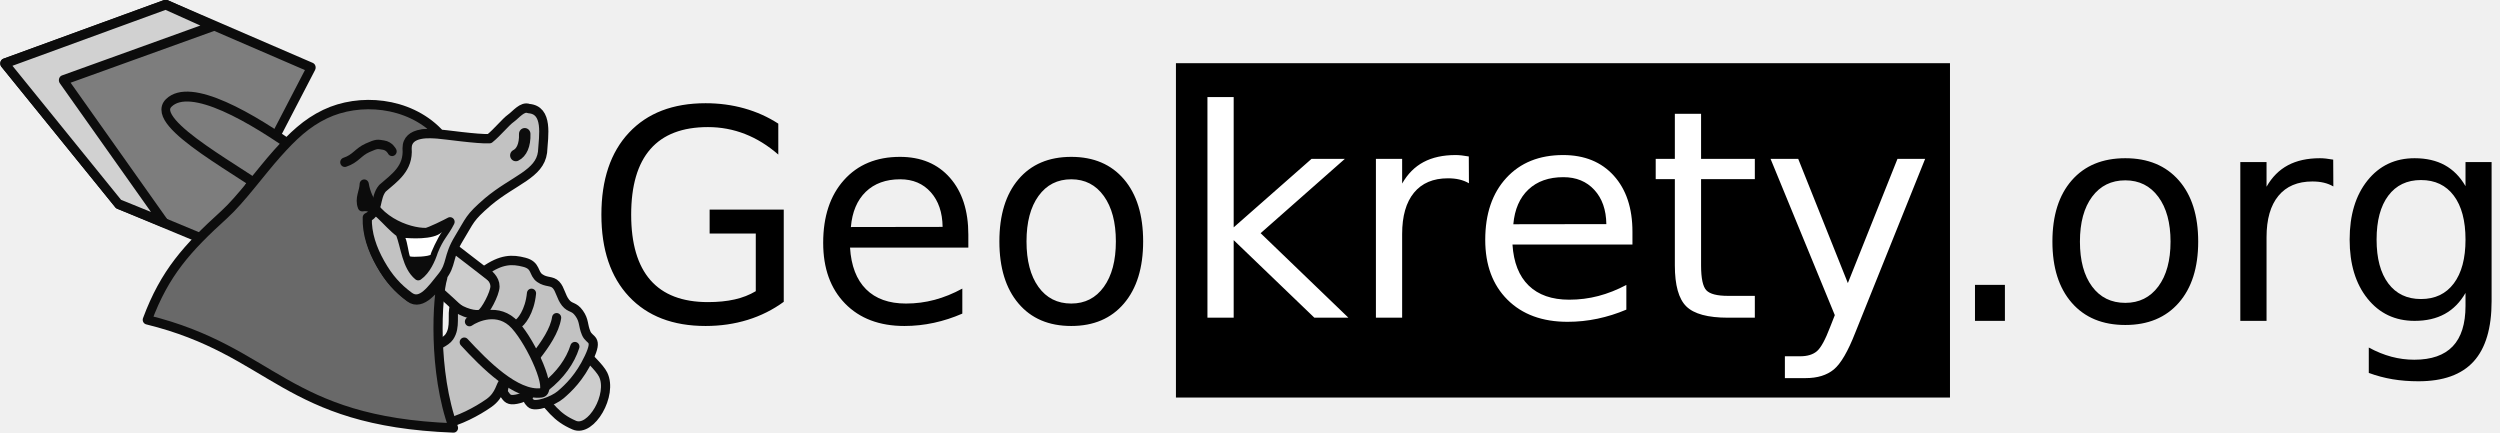
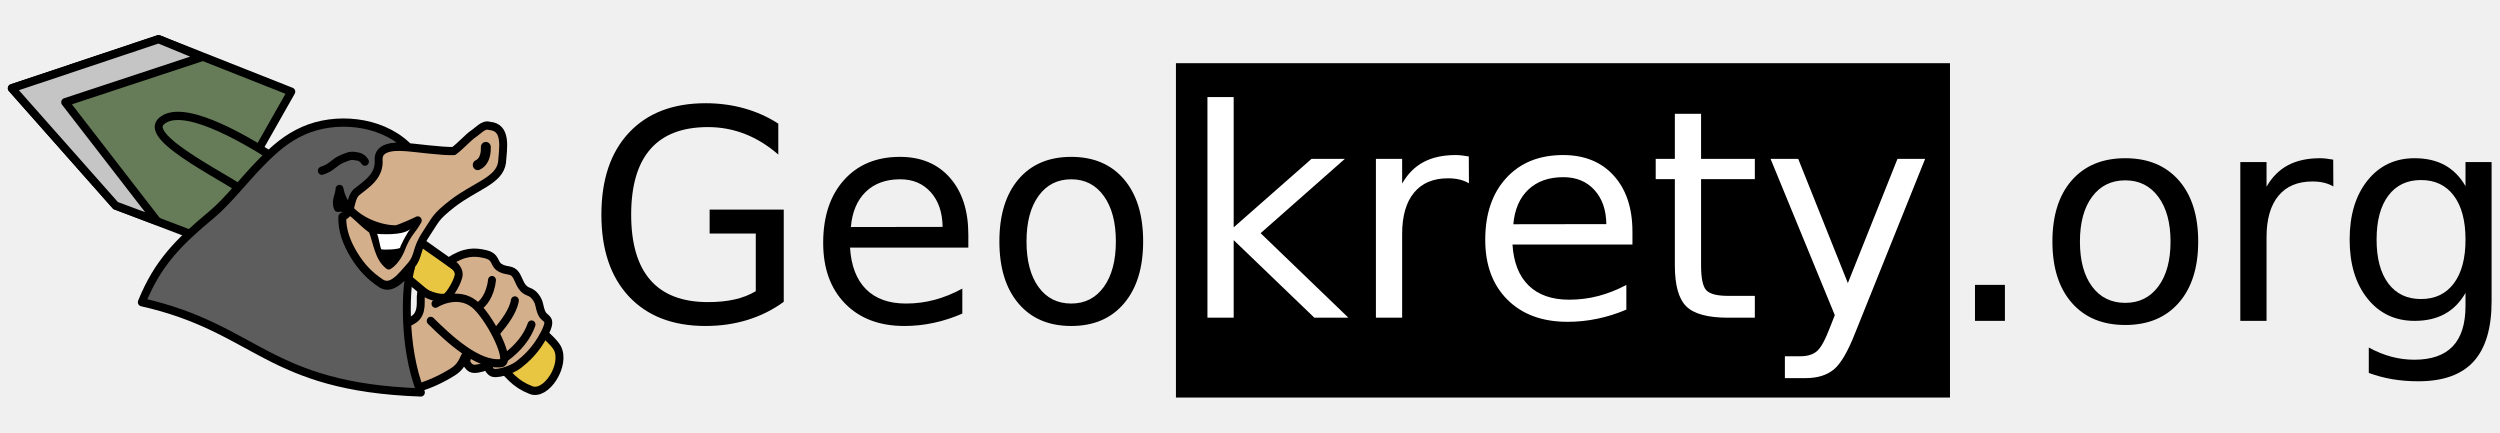
<svg xmlns="http://www.w3.org/2000/svg" version="1.0" width="197.986" height="34.259" id="svg2">
  <defs id="defs4">
    </defs>
-   <g transform="matrix(0.7309384,0,0,0.7477357,-1.639053,-1.729009)" id="g2802">
-     <polygon points="151.143,106.696 151.073,106.766 151.143,106.696 " transform="matrix(0.603395,-6.0847932e-2,5.4738541e-2,0.6707402,-28.20599,-33.16151)" id="polygon3452" style="fill:#ffffff;fill-rule:nonzero;stroke-linecap:round;stroke-linejoin:round" />
-     <polygon points="151.955,106.908 152.06,107.049 151.955,106.908 " transform="matrix(0.603395,-6.0847932e-2,5.4738541e-2,0.6707402,-28.20599,-33.16151)" id="polygon3454" style="fill:#ffffff;fill-rule:nonzero;stroke-linecap:round;stroke-linejoin:round" />
-     <polygon points="147.686,117.844 147.545,117.914 147.686,117.844 " transform="matrix(0.603395,-6.0847932e-2,5.4738541e-2,0.6707402,-28.20599,-33.16151)" id="polygon3482" style="fill:#ffffff;fill-rule:nonzero;stroke-linecap:round;stroke-linejoin:round" />
-     <path d="M 45.247,23.853 C 49.991,27.769 66.154,39.154 67.587,41.984 C 68.662,44.108 66.283,48.117 64.456,47.338 C 60.528,45.663 62.29,43.55 45.752,29.661" id="path4963" style="fill:#cdcdcd;fill-opacity:1;fill-rule:evenodd;stroke:#0c0c0c;stroke-width:0.994;stroke-linecap:round;stroke-linejoin:round;stroke-miterlimit:4;stroke-dasharray:none;stroke-opacity:1" />
-     <path d="M 45.851,40.213 C 46.658,39.756 50.184,39.052 50.925,37.986 C 51.666,36.92 51.151,35.629 51.489,34.732 C 52.355,35.432 53.835,35.816 54.336,35.575 C 54.806,35.35 55.865,33.412 55.873,32.65 C 55.882,31.889 55.167,31.307 54.717,31.025 C 56.565,29.74 57.739,29.755 59.056,30.092 C 60.373,30.428 59.994,31.272 60.728,31.771 C 61.444,32.258 62.019,32.007 62.481,32.48 C 62.944,32.952 63.014,33.752 63.519,34.37 C 64.037,35.003 64.423,34.709 64.993,35.496 C 65.564,36.282 65.379,36.725 65.752,37.598 C 66.125,38.472 67.095,38.057 66.053,40.212 C 65.043,42.302 63.831,43.411 62.997,44.112 C 62.141,44.83 60.178,45.468 59.745,45.029 C 59.227,44.506 59.45,44.549 59.601,44.038 C 59.183,44.227 58.962,44.451 58.167,44.599 C 57.371,44.746 57.194,44.496 56.867,44.033 C 56.54,43.57 57.272,42.505 56.858,42.748 C 56.444,42.99 56.489,44.125 55.21,45.004 C 53.932,45.883 51.934,46.912 50.331,47.208 C 48.728,47.503 47.713,46.336 46.976,46.317" id="path4965" style="fill:#c2c2c2;fill-opacity:1;fill-rule:evenodd;stroke:#0c0c0c;stroke-width:0.994;stroke-linecap:round;stroke-linejoin:round;stroke-miterlimit:4;stroke-dasharray:none;stroke-opacity:1" />
-     <path d="M 52.544,38.555 C 54.721,40.86 58.143,44.256 60.901,43.921 C 62.184,43.766 59.874,38.71 58.052,36.742 C 56.23,34.774 53.778,35.916 53.108,36.376" id="path7908" style="fill:none;fill-opacity:0.75;fill-rule:evenodd;stroke:#0c0c0c;stroke-width:0.994;stroke-linecap:round;stroke-linejoin:round;stroke-miterlimit:4;stroke-dasharray:none;stroke-opacity:1" />
-     <path d="M 58.224,36.685 C 58.7,36.506 59.64,35.299 59.828,33.38" id="path7910" style="fill:none;fill-opacity:0.75;fill-rule:evenodd;stroke:#0c0c0c;stroke-width:0.994;stroke-linecap:round;stroke-linejoin:round;stroke-miterlimit:4;stroke-dasharray:none;stroke-opacity:1" />
-     <path d="M 60.35,39.988 C 61.288,38.814 62.352,37.306 62.549,35.963" id="path7912" style="fill:none;fill-opacity:0.75;fill-rule:evenodd;stroke:#0c0c0c;stroke-width:0.994;stroke-linecap:round;stroke-linejoin:round;stroke-miterlimit:4;stroke-dasharray:none;stroke-opacity:1" />
-     <path d="M 61.376,43.245 C 62.946,42.026 64.028,40.568 64.528,39.022" id="path7914" style="fill:none;fill-opacity:0.75;fill-rule:evenodd;stroke:#0c0c0c;stroke-width:0.994;stroke-linecap:round;stroke-linejoin:round;stroke-miterlimit:4;stroke-dasharray:none;stroke-opacity:1" />
-     <g transform="matrix(0.2353295,1.3832325e-2,-1.2443501e-2,0.2615947,-20.55865,-247.2654)" id="g23226">
-       <path d="M 291.293,966.005 L 252.616,1040.183 L 205.718,1025.796 L 150.411,971.798 L 223.094,944.144 L 291.293,966.005 z" id="path17385" style="opacity:1;fill:#7d7d7d;fill-opacity:1;fill-rule:evenodd;stroke:#0c0c0c;stroke-width:4;stroke-linecap:butt;stroke-linejoin:round;stroke-miterlimit:4;stroke-dasharray:none;stroke-opacity:1" />
-       <path d="M 205.718,1025.796 L 150.411,971.797 L 223.094,944.144 L 245.422,951.634 L 177.669,977.13 L 226.977,1032.148 L 205.718,1025.796 z" id="path19326" style="opacity:1;fill:#d1d1d1;fill-opacity:1;fill-rule:evenodd;stroke:#0c0c0c;stroke-width:4;stroke-linecap:butt;stroke-linejoin:round;stroke-miterlimit:4;stroke-dasharray:none;stroke-opacity:1" />
-       <path d="M 288.18,1000.584 L 278.982,1020.232 C 263.78,1010.425 217.319,992.737 226.587,983.768 C 235.999,974.658 265.003,987.542 288.18,1000.584 z" id="path20297" style="fill:#7d7d7d;fill-opacity:1;fill-rule:evenodd;stroke:#0c0c0c;stroke-width:4;stroke-linecap:butt;stroke-linejoin:round;stroke-miterlimit:4;stroke-dasharray:none;stroke-opacity:1" />
-     </g>
-     <path d="M 50.208,31.742 C 49.594,33.696 49.131,41.67 51.375,47.637 C 33.014,46.958 31.945,39.485 18.202,36.185 C 20.096,31.204 22.539,28.582 26.537,25.037 C 28.323,23.453 30.509,20.501 32.248,18.598 C 33.987,16.696 35.44,15.349 37.461,14.401 C 41.185,12.655 46.464,13.092 49.687,16.302 C 48.731,16.555 46.416,16.262 46.434,18.144 C 46.603,20.268 45.093,21.237 43.767,22.366 C 42.903,23.36 43.398,24.89 42.12,25.463 C 42.06,27.165 42.654,28.808 43.524,30.317 C 44.431,31.893 45.375,32.908 46.664,33.838 C 47.953,34.768 49.388,32.812 50.208,31.742 z" id="path13486" style="fill:#696969;fill-opacity:1;fill-rule:evenodd;stroke:#0c0c0c;stroke-width:0.994;stroke-linecap:butt;stroke-linejoin:round;stroke-miterlimit:4;stroke-dasharray:none;stroke-opacity:1" />
-     <path d="M 50.124,31.629 C 49.041,32.934 47.869,34.656 46.58,33.725 C 45.291,32.795 44.348,31.78 43.44,30.204 C 42.571,28.695 41.976,27.052 42.036,25.35 C 43.315,24.778 42.82,23.247 43.683,22.253 C 45.009,21.124 46.519,20.155 46.35,18.031 C 46.332,16.149 49.021,16.464 49.666,16.5 C 50.341,16.539 54.063,17.075 55.283,16.997 C 56.128,16.332 57.036,15.223 57.59,14.841 C 58.129,14.468 58.845,13.535 59.526,13.81 C 61.653,13.965 61.138,16.665 61.023,18.44 C 60.716,20.762 57.901,21.391 55.104,23.685 C 53.031,25.436 53.212,25.58 51.967,27.566 C 50.722,29.552 51.207,30.324 50.124,31.629 z" id="path16414" style="fill:#c2c2c2;fill-opacity:1;fill-rule:evenodd;stroke:#0c0c0c;stroke-width:0.994;stroke-linecap:butt;stroke-linejoin:round;stroke-miterlimit:4;stroke-dasharray:none;stroke-opacity:1" />
-     <path d="M 59.094,16.494 C 59.138,17.682 58.75,18.474 58.131,18.769" id="path26307" style="fill:none;fill-opacity:0.75;fill-rule:evenodd;stroke:#0c0c0c;stroke-width:1.242;stroke-linecap:round;stroke-linejoin:miter;stroke-miterlimit:4;stroke-dasharray:none;stroke-opacity:1" />
-     <path d="M 48.396,26.943 C 48.765,26.929 50.738,25.959 51.004,25.81 C 50.366,27.042 49.873,27.302 49.216,28.892 C 48.926,29.77 48.407,30.926 47.556,31.51 C 46.296,30.487 46.186,28.49 45.604,26.983 C 44.017,25.851 42.947,23.913 41.501,24.206 C 41.157,23.323 41.687,22.626 41.703,21.813 C 42.366,25.63 46.532,26.988 48.396,26.943 z" id="path27278" style="fill:#0c0c0c;fill-rule:nonzero;stroke:#0c0c0c;stroke-width:0.994;stroke-linecap:round;stroke-linejoin:round;stroke-miterlimit:4;stroke-dasharray:none;stroke-opacity:1" />
-     <path d="M 48.92,29.276 C 48.698,29.485 47.045,29.569 46.655,29.468 C 46.503,29.092 46.377,27.964 46.165,27.515 C 46.461,27.524 49.209,27.787 50.131,26.883 C 49.734,27.328 48.792,29.326 48.92,29.276 L 48.92,29.276 z" id="path28251" style="fill:#ffffff;fill-rule:nonzero" />
-     <path d="M 39.601,19.498 C 40.791,19.115 41.022,18.422 42.067,17.967 C 43.111,17.512 43.116,17.583 43.78,17.677 C 44.444,17.772 44.723,18.346 44.723,18.346" id="path30216" style="fill:none;fill-opacity:0.75;fill-rule:evenodd;stroke:#0c0c0c;stroke-width:0.994;stroke-linecap:round;stroke-linejoin:round;stroke-miterlimit:4;stroke-dasharray:none;stroke-opacity:1" />
-   </g>
  <g id="g2490" transform="translate(28.75163,73.51681)">
    <rect width="61.3" height="26.478" x="64.376" y="-68.512" id="rect3251" style="fill:#000000;fill-opacity:1;fill-rule:nonzero;stroke:none;stroke-width:2;stroke-linejoin:round;stroke-miterlimit:4;stroke-dasharray:none;stroke-opacity:1" />
    <path id="text2383" d="M 31.102,-50.457 L 31.102,-55.024 L 27.447,-55.024 L 27.447,-56.915 L 33.317,-56.915 L 33.317,-49.615 C 32.453,-48.984 31.501,-48.508 30.46,-48.185 C 29.419,-47.863 28.307,-47.701 27.126,-47.701 C 24.542,-47.701 22.521,-48.478 21.063,-50.03 C 19.605,-51.583 18.875,-53.745 18.875,-56.516 C 18.875,-59.295 19.605,-61.461 21.063,-63.013 C 22.521,-64.566 24.542,-65.342 27.126,-65.342 C 28.204,-65.342 29.228,-65.205 30.199,-64.932 C 31.17,-64.659 32.065,-64.256 32.885,-63.725 L 32.885,-61.276 C 32.058,-61.998 31.179,-62.541 30.249,-62.905 C 29.319,-63.269 28.341,-63.452 27.314,-63.452 C 25.291,-63.452 23.772,-62.871 22.757,-61.709 C 21.742,-60.548 21.234,-58.817 21.234,-56.516 C 21.234,-54.223 21.742,-52.496 22.757,-51.334 C 23.772,-50.173 25.291,-49.592 27.314,-49.592 C 28.104,-49.592 28.809,-49.662 29.43,-49.803 C 30.05,-49.943 30.607,-50.161 31.102,-50.457 L 31.102,-50.457 z M 47.935,-54.933 L 47.935,-53.908 L 38.566,-53.908 C 38.655,-52.466 39.077,-51.367 39.834,-50.611 C 40.591,-49.856 41.645,-49.478 42.996,-49.478 C 43.779,-49.478 44.537,-49.577 45.272,-49.774 C 46.007,-49.971 46.736,-50.268 47.459,-50.662 L 47.459,-48.681 C 46.728,-48.362 45.979,-48.119 45.211,-47.952 C 44.443,-47.785 43.664,-47.701 42.874,-47.701 C 40.896,-47.701 39.328,-48.294 38.173,-49.478 C 37.018,-50.662 36.44,-52.264 36.44,-54.284 C 36.44,-56.372 36.988,-58.029 38.084,-59.255 C 39.181,-60.481 40.659,-61.094 42.52,-61.094 C 44.188,-61.094 45.508,-60.542 46.479,-59.437 C 47.45,-58.333 47.935,-56.831 47.935,-54.933 L 47.935,-54.933 z M 45.898,-55.548 C 45.883,-56.694 45.571,-57.609 44.962,-58.293 C 44.353,-58.976 43.546,-59.318 42.542,-59.318 C 41.405,-59.318 40.495,-58.987 39.812,-58.327 C 39.129,-57.666 38.736,-56.736 38.633,-55.537 L 45.898,-55.548 z M 56.086,-59.318 C 54.994,-59.318 54.13,-58.879 53.495,-58.002 C 52.86,-57.125 52.542,-55.924 52.542,-54.398 C 52.542,-52.872 52.858,-51.67 53.489,-50.793 C 54.121,-49.916 54.986,-49.478 56.086,-49.478 C 57.172,-49.478 58.032,-49.918 58.667,-50.799 C 59.302,-51.68 59.619,-52.879 59.619,-54.398 C 59.619,-55.909 59.302,-57.106 58.667,-57.991 C 58.032,-58.875 57.172,-59.318 56.086,-59.318 L 56.086,-59.318 z M 56.086,-61.094 C 57.858,-61.094 59.25,-60.502 60.261,-59.318 C 61.273,-58.133 61.779,-56.493 61.779,-54.398 C 61.779,-52.31 61.273,-50.672 60.261,-49.484 C 59.25,-48.295 57.858,-47.701 56.086,-47.701 C 54.307,-47.701 52.913,-48.295 51.906,-49.484 C 50.898,-50.672 50.394,-52.31 50.394,-54.398 C 50.394,-56.493 50.898,-58.133 51.906,-59.318 C 52.913,-60.502 54.307,-61.094 56.086,-61.094 L 56.086,-61.094 z" style="font-size:22.949px;font-style:normal;font-weight:normal;fill:#000000;fill-opacity:1;stroke:none;stroke-width:1px;stroke-linecap:butt;stroke-linejoin:miter;stroke-opacity:1;font-family:Bitstream Vera Sans" />
    <path id="text2479" d="M 66.871,-65.831 L 68.949,-65.831 L 68.949,-55.511 L 75.114,-60.935 L 77.753,-60.935 L 71.082,-55.05 L 78.034,-48.357 L 75.339,-48.357 L 68.949,-54.5 L 68.949,-48.357 L 66.871,-48.357 L 66.871,-65.831 z M 87.58,-59.003 C 87.348,-59.138 87.095,-59.237 86.822,-59.301 C 86.549,-59.365 86.247,-59.396 85.918,-59.396 C 84.75,-59.396 83.853,-59.016 83.228,-58.256 C 82.603,-57.497 82.29,-56.405 82.29,-54.983 L 82.29,-48.357 L 80.213,-48.357 L 80.213,-60.935 L 82.29,-60.935 L 82.29,-58.981 C 82.725,-59.744 83.29,-60.312 83.986,-60.682 C 84.683,-61.053 85.529,-61.238 86.524,-61.238 C 86.667,-61.238 86.824,-61.229 86.996,-61.21 C 87.168,-61.191 87.359,-61.163 87.569,-61.126 L 87.58,-59.003 z M 100.529,-55.162 L 100.529,-54.152 L 91.028,-54.152 C 91.118,-52.729 91.546,-51.645 92.314,-50.901 C 93.081,-50.156 94.15,-49.783 95.52,-49.783 C 96.314,-49.783 97.083,-49.88 97.828,-50.075 C 98.573,-50.27 99.312,-50.562 100.046,-50.951 L 100.046,-48.997 C 99.305,-48.682 98.545,-48.443 97.766,-48.278 C 96.987,-48.113 96.198,-48.031 95.396,-48.031 C 93.39,-48.031 91.801,-48.615 90.629,-49.783 C 89.457,-50.951 88.871,-52.531 88.871,-54.522 C 88.871,-56.581 89.427,-58.215 90.539,-59.424 C 91.651,-60.634 93.15,-61.238 95.037,-61.238 C 96.729,-61.238 98.067,-60.693 99.052,-59.604 C 100.036,-58.515 100.529,-57.034 100.529,-55.162 L 100.529,-55.162 z M 98.462,-55.769 C 98.447,-56.899 98.131,-57.802 97.513,-58.475 C 96.896,-59.149 96.078,-59.486 95.059,-59.486 C 93.906,-59.486 92.984,-59.161 92.291,-58.509 C 91.599,-57.858 91.2,-56.941 91.095,-55.758 L 98.462,-55.769 z M 105.964,-64.506 L 105.964,-60.935 L 110.221,-60.935 L 110.221,-59.329 L 105.964,-59.329 L 105.964,-52.501 C 105.964,-51.475 106.105,-50.816 106.385,-50.524 C 106.666,-50.232 107.237,-50.086 108.098,-50.086 L 110.221,-50.086 L 110.221,-48.357 L 108.098,-48.357 C 106.503,-48.357 105.403,-48.654 104.796,-49.25 C 104.19,-49.845 103.887,-50.929 103.887,-52.501 L 103.887,-59.329 L 102.371,-59.329 L 102.371,-60.935 L 103.887,-60.935 L 103.887,-64.506 L 105.964,-64.506 z M 118.183,-47.189 C 117.599,-45.691 117.03,-44.714 116.476,-44.258 C 115.922,-43.801 115.181,-43.573 114.252,-43.573 L 112.601,-43.573 L 112.601,-45.302 L 113.814,-45.302 C 114.383,-45.302 114.825,-45.437 115.14,-45.706 C 115.454,-45.976 115.802,-46.612 116.184,-47.616 L 116.555,-48.559 L 111.467,-60.935 L 113.657,-60.935 L 117.588,-51.097 L 121.518,-60.935 L 123.708,-60.935 L 118.183,-47.189 z" style="font-size:40px;font-style:normal;font-weight:normal;fill:#ffffff;fill-opacity:1;stroke:none;stroke-width:1px;stroke-linecap:butt;stroke-linejoin:miter;stroke-opacity:1;font-family:Bitstream Vera Sans" />
    <path id="text2483" d="M 127.656,-50.958 L 130.026,-50.958 L 130.026,-48.106 L 127.656,-48.106 L 127.656,-50.958 z M 139.561,-59.235 C 138.453,-59.235 137.577,-58.803 136.933,-57.938 C 136.289,-57.073 135.967,-55.889 135.967,-54.384 C 135.967,-52.879 136.287,-51.694 136.927,-50.829 C 137.567,-49.964 138.445,-49.532 139.561,-49.532 C 140.661,-49.532 141.534,-49.966 142.177,-50.835 C 142.821,-51.703 143.143,-52.886 143.143,-54.384 C 143.143,-55.874 142.821,-57.055 142.177,-57.927 C 141.534,-58.799 140.661,-59.235 139.561,-59.235 L 139.561,-59.235 z M 139.561,-60.987 C 141.358,-60.987 142.769,-60.403 143.795,-59.235 C 144.82,-58.067 145.333,-56.45 145.333,-54.384 C 145.333,-52.325 144.82,-50.709 143.795,-49.538 C 142.769,-48.366 141.358,-47.78 139.561,-47.78 C 137.756,-47.78 136.343,-48.366 135.321,-49.538 C 134.299,-50.709 133.788,-52.325 133.788,-54.384 C 133.788,-56.45 134.299,-58.067 135.321,-59.235 C 136.343,-60.403 137.756,-60.987 139.561,-60.987 L 139.561,-60.987 z M 156.036,-58.752 C 155.804,-58.887 155.551,-58.986 155.278,-59.05 C 155.004,-59.114 154.703,-59.145 154.374,-59.145 C 153.206,-59.145 152.309,-58.765 151.684,-58.005 C 151.059,-57.246 150.746,-56.154 150.746,-54.732 L 150.746,-48.106 L 148.669,-48.106 L 148.669,-60.684 L 150.746,-60.684 L 150.746,-58.73 C 151.181,-59.494 151.746,-60.061 152.442,-60.431 C 153.138,-60.802 153.984,-60.987 154.98,-60.987 C 155.122,-60.987 155.28,-60.978 155.452,-60.959 C 155.624,-60.94 155.815,-60.912 156.025,-60.875 L 156.036,-58.752 z M 166.503,-54.541 C 166.503,-56.038 166.194,-57.199 165.576,-58.022 C 164.958,-58.846 164.092,-59.258 162.976,-59.258 C 161.868,-59.258 161.005,-58.846 160.388,-58.022 C 159.77,-57.199 159.461,-56.038 159.461,-54.541 C 159.461,-53.051 159.77,-51.894 160.388,-51.071 C 161.005,-50.247 161.868,-49.835 162.976,-49.835 C 164.092,-49.835 164.958,-50.247 165.576,-51.071 C 166.194,-51.894 166.503,-53.051 166.503,-54.541 L 166.503,-54.541 z M 168.569,-49.667 C 168.569,-47.526 168.094,-45.933 167.143,-44.888 C 166.192,-43.844 164.736,-43.322 162.774,-43.322 C 162.048,-43.322 161.363,-43.376 160.719,-43.484 C 160.075,-43.593 159.45,-43.76 158.843,-43.984 L 158.843,-45.994 C 159.45,-45.665 160.049,-45.422 160.64,-45.265 C 161.232,-45.107 161.834,-45.029 162.448,-45.029 C 163.804,-45.029 164.818,-45.382 165.492,-46.09 C 166.166,-46.797 166.503,-47.866 166.503,-49.296 L 166.503,-50.318 C 166.076,-49.577 165.529,-49.023 164.863,-48.656 C 164.197,-48.289 163.399,-48.106 162.471,-48.106 C 160.929,-48.106 159.686,-48.694 158.742,-49.869 C 157.799,-51.044 157.327,-52.602 157.327,-54.541 C 157.327,-56.487 157.799,-58.049 158.742,-59.224 C 159.686,-60.399 160.929,-60.987 162.471,-60.987 C 163.399,-60.987 164.197,-60.804 164.863,-60.437 C 165.529,-60.07 166.076,-59.516 166.503,-58.775 L 166.503,-60.684 L 168.569,-60.684 L 168.569,-49.667 z" style="font-size:23px;font-style:normal;font-weight:normal;fill:#000000;fill-opacity:1;stroke:none;stroke-width:1px;stroke-linecap:butt;stroke-linejoin:miter;stroke-opacity:1;font-family:Bitstream Vera Sans" />
  </g>
+   <polygon id="polygon3440" points="99.955,101.792 100.167,101.792 99.955,101.792 " class="fil59" style="fill:#ffffff;fill-rule:nonzero" transform="matrix(1.809489,0,0,1.809489,-1018.785,-73.3414)" />
+   <polygon id="polygon3450" points="149.309,106.555 149.485,106.555 149.309,106.555 " class="fil59" style="fill:#ffffff;fill-rule:nonzero" transform="matrix(1.809489,0,0,1.809489,-1018.785,-73.3414)" />
+   <polygon id="polygon3456" points="116.395,107.26 116.606,107.26 116.395,107.26 " class="fil58" style="fill:#000000;fill-rule:nonzero" transform="matrix(1.809489,0,0,1.809489,-1018.785,-73.3414)" />
+   <polygon id="polygon3466" points="143.276,110.647 143.382,110.647 143.276,110.647 " class="fil59" style="fill:#ffffff;fill-rule:nonzero" transform="matrix(1.809489,0,0,1.809489,-1018.785,-73.3414)" />
+   <polygon id="polygon3472" points="142.077,111.317 142.289,111.317 142.077,111.317 " class="fil59" style="fill:#ffffff;fill-rule:nonzero" transform="matrix(1.809489,0,0,1.809489,-1018.785,-73.3414)" />
+   <polygon id="polygon3504" points="85.245,126.981 85.35,126.981 85.245,126.981 " class="fil59" style="fill:#ffffff;fill-rule:nonzero" transform="matrix(1.809489,0,0,1.809489,-1018.785,-73.3414)" />
+   <polygon id="polygon3520" points="149.944,135.871 150.12,135.871 149.944,135.871 " class="fil59" style="fill:#ffffff;fill-rule:nonzero" transform="matrix(1.809489,0,0,1.809489,-1018.785,-73.3414)" />
+   <polygon id="polygon3532" points="82.246,140.951 82.457,140.951 82.246,140.951 " class="fil59" style="fill:#ffffff;fill-rule:nonzero" transform="matrix(1.809489,0,0,1.809489,-1018.785,-73.3414)" />
+   <polygon id="polygon3536" points="109.339,141.797 109.586,141.797 109.339,141.797 " class="fil59" style="fill:#ffffff;fill-rule:nonzero" transform="matrix(1.809489,0,0,1.809489,-1018.785,-73.3414)" />
+   <polygon id="polygon3560" points="131.07,148.218 131.247,148.218 131.07,148.218 " class="fil59" style="fill:#ffffff;fill-rule:nonzero" transform="matrix(1.809489,0,0,1.809489,-1018.785,-73.3414)" />
+   <polygon id="polygon3572" points="113.079,153.298 113.255,153.298 113.079,153.298 " class="fil59" style="fill:#ffffff;fill-rule:nonzero" transform="matrix(1.809489,0,0,1.809489,-1018.785,-73.3414)" />
+   <polygon id="polygon3576" points="145.605,153.721 145.781,153.721 145.605,153.721 " class="fil59" style="fill:#ffffff;fill-rule:nonzero" transform="matrix(1.809489,0,0,1.809489,-1018.785,-73.3414)" />
+   <polygon id="polygon3586" points="106.164,157.708 106.305,157.708 106.164,157.708 " class="fil59" style="fill:#ffffff;fill-rule:nonzero" transform="matrix(1.809489,0,0,1.809489,-1018.785,-73.3414)" />
+   <polygon id="polygon3618" points="129.589,173.477 129.765,173.477 129.589,173.477 " class="fil59" style="fill:#ffffff;fill-rule:nonzero" transform="matrix(1.809489,0,0,1.809489,-1018.785,-73.3414)" />
+   <polygon id="polygon3630" points="100.59,177.569 100.943,177.569 100.59,177.569 " class="fil58" style="fill:#000000;fill-rule:nonzero" transform="matrix(1.809489,0,0,1.809489,-1018.785,-73.3414)" />
+   <polygon id="polygon3686" points="109.692,201.205 110.327,201.205 109.692,201.205 " class="fil59" style="fill:#ffffff;fill-rule:nonzero" transform="matrix(1.809489,0,0,1.809489,-1018.785,-73.3414)" />
+   <polygon id="polygon3690" points="89.584,203.004 89.76,203.004 89.584,203.004 " class="fil58" style="fill:#000000;fill-rule:nonzero" transform="matrix(1.809489,0,0,1.809489,-1018.785,-73.3414)" />
+   <polygon id="polygon3694" points="109.621,203.251 109.974,203.251 109.621,203.251 " class="fil59" style="fill:#ffffff;fill-rule:nonzero" transform="matrix(1.809489,0,0,1.809489,-1018.785,-73.3414)" />
+   <polygon id="polygon3696" points="106.023,203.322 106.199,203.322 106.023,203.322 " class="fil59" style="fill:#ffffff;fill-rule:nonzero" transform="matrix(1.809489,0,0,1.809489,-1018.785,-73.3414)" />
+   <g id="g15767" transform="matrix(0.2230704,0,0,0.2322423,46.96937,6.545101)">
+     <polygon transform="matrix(1.802089,-0.1634812,0.1634812,1.802089,-298.8125,-111.4466)" style="fill:#ffffff;fill-rule:nonzero;stroke-linecap:round;stroke-linejoin:round" class="fil59" points="151.143,106.696 151.073,106.766 151.143,106.696 " id="polygon2819" />
+     <polygon transform="matrix(1.802089,-0.1634812,0.1634812,1.802089,-298.8125,-111.4466)" style="fill:#ffffff;fill-rule:nonzero;stroke-linecap:round;stroke-linejoin:round" class="fil59" points="151.955,106.908 152.06,107.049 151.955,106.908 " id="polygon2821" />
+     <polygon transform="matrix(1.802089,-0.1634812,0.1634812,1.802089,-298.8125,-111.4466)" style="fill:#ffffff;fill-rule:nonzero;stroke-linecap:round;stroke-linejoin:round" class="fil59" points="147.686,117.844 147.545,117.914 147.686,117.844 " id="polygon2823" />
+     <path id="path2825" d="M -79.438,41.735 C -65.272,52.258 -16.998,82.844 -12.72,90.449 C -9.509,96.155 -16.613,106.926 -22.071,104.833 C -33.803,100.334 -28.538,94.656 -77.931,57.341" style="fill:#e9c642;fill-opacity:1;fill-rule:evenodd;stroke:#000000;stroke-width:2.815;stroke-linecap:round;stroke-linejoin:round;stroke-miterlimit:4;stroke-dasharray:none;stroke-opacity:1" />
+     <path id="path2827" d="M -77.634,85.69 C -75.226,84.463 -64.695,82.572 -62.481,79.707 C -60.268,76.844 -61.807,73.375 -60.798,70.965 C -58.209,72.844 -53.791,73.876 -52.294,73.23 C -50.891,72.623 -47.729,67.417 -47.703,65.371 C -47.678,63.325 -49.812,61.762 -51.155,61.005 C -45.637,57.553 -42.131,57.593 -38.198,58.496 C -34.264,59.4 -35.396,61.669 -33.204,63.009 C -31.066,64.317 -29.349,63.644 -27.968,64.912 C -26.586,66.181 -26.377,68.332 -24.867,69.991 C -23.321,71.691 -22.168,70.902 -20.465,73.016 C -18.761,75.129 -19.312,76.318 -18.199,78.665 C -17.086,81.012 -14.188,79.898 -17.299,85.688 C -20.316,91.304 -23.935,94.282 -26.428,96.165 C -28.984,98.094 -34.846,99.808 -36.141,98.63 C -37.685,97.224 -37.02,97.339 -36.569,95.966 C -37.818,96.476 -38.478,97.078 -40.854,97.473 C -43.23,97.869 -43.759,97.197 -44.736,95.953 C -45.712,94.71 -43.524,91.847 -44.761,92.5 C -45.998,93.152 -45.865,96.2 -49.683,98.562 C -53.501,100.924 -59.467,103.689 -64.255,104.483 C -69.043,105.277 -72.074,102.141 -74.275,102.089" style="fill:#d4af8b;fill-opacity:1;fill-rule:evenodd;stroke:#000000;stroke-width:2.815;stroke-linecap:round;stroke-linejoin:round;stroke-miterlimit:4;stroke-dasharray:none;stroke-opacity:1" />
+     <path id="path2829" d="M -57.646,81.236 C -51.145,87.429 -40.925,96.552 -32.688,95.653 C -28.855,95.236 -35.754,81.652 -41.195,76.365 C -46.637,71.078 -53.961,74.144 -55.96,75.381" style="fill:none;fill-opacity:0.75;fill-rule:evenodd;stroke:#000000;stroke-width:2.815;stroke-linecap:round;stroke-linejoin:round;stroke-miterlimit:4;stroke-dasharray:none;stroke-opacity:1" />
+     <path id="path2831" d="M -40.681,76.213 C -39.26,75.73 -36.452,72.487 -35.891,67.332" style="fill:none;fill-opacity:0.75;fill-rule:evenodd;stroke:#000000;stroke-width:2.815;stroke-linecap:round;stroke-linejoin:round;stroke-miterlimit:4;stroke-dasharray:none;stroke-opacity:1" />
+     <path id="path2833" d="M -34.332,85.085 C -31.532,81.931 -28.355,77.881 -27.766,74.271" style="fill:none;fill-opacity:0.75;fill-rule:evenodd;stroke:#000000;stroke-width:2.815;stroke-linecap:round;stroke-linejoin:round;stroke-miterlimit:4;stroke-dasharray:none;stroke-opacity:1" />
+     <path id="path2835" d="M -31.27,93.835 C -26.579,90.561 -23.347,86.645 -21.856,82.49" style="fill:none;fill-opacity:0.75;fill-rule:evenodd;stroke:#000000;stroke-width:2.815;stroke-linecap:round;stroke-linejoin:round;stroke-miterlimit:4;stroke-dasharray:none;stroke-opacity:1" />
+     <g transform="matrix(0.702831,3.7163548e-2,-3.7163548e-2,0.702831,-275.9731,-686.6833)" id="g2837">
+       <path style="opacity:1;fill:#667b58;fill-opacity:1;fill-rule:evenodd;stroke:#000000;stroke-width:4;stroke-linecap:butt;stroke-linejoin:round;stroke-miterlimit:4;stroke-dasharray:none;stroke-opacity:1" d="M 291.293,966.005 L 252.616,1040.183 L 205.718,1025.796 L 150.411,971.798 L 223.094,944.144 L 291.293,966.005 z" id="path2839" />
+       <path style="opacity:1;fill:#c5c5c5;fill-opacity:1;fill-rule:evenodd;stroke:#000000;stroke-width:4;stroke-linecap:butt;stroke-linejoin:round;stroke-miterlimit:4;stroke-dasharray:none;stroke-opacity:1" d="M 205.718,1025.796 L 150.411,971.797 L 223.094,944.144 L 245.422,951.634 L 177.669,977.13 L 226.977,1032.148 L 205.718,1025.796 z" id="path2841" />
+       <path style="fill:#667b58;fill-opacity:1;fill-rule:evenodd;stroke:#000000;stroke-width:4;stroke-linecap:butt;stroke-linejoin:round;stroke-miterlimit:4;stroke-dasharray:none;stroke-opacity:1" d="M 288.18,1000.584 L 278.982,1020.232 C 263.78,1010.425 217.319,992.737 226.587,983.768 C 235.999,974.658 265.003,987.542 288.18,1000.584 z" id="path2843" />
+     </g>
+     <path id="path2845" d="M -64.624,62.931 C -66.457,68.18 -67.84,89.605 -61.136,105.638 C -115.974,103.813 -119.166,83.735 -160.21,74.869 C -154.553,61.486 -147.258,54.44 -135.318,44.916 C -129.983,40.661 -123.456,32.729 -118.263,27.618 C -113.069,22.506 -108.727,18.887 -102.693,16.341 C -91.569,11.648 -75.805,12.824 -66.178,21.447 C -69.033,22.127 -75.948,21.341 -75.894,26.396 C -75.39,32.104 -79.9,34.707 -83.86,37.741 C -86.438,40.411 -84.96,44.523 -88.778,46.06 C -88.957,50.633 -87.183,55.047 -84.586,59.102 C -81.875,63.336 -79.057,66.063 -75.208,68.562 C -71.359,71.062 -67.071,65.804 -64.624,62.931 z" style="fill:#5d5d5d;fill-opacity:1;fill-rule:evenodd;stroke:#000000;stroke-width:2.815;stroke-linecap:butt;stroke-linejoin:round;stroke-miterlimit:4;stroke-dasharray:none;stroke-opacity:1" />
+     <path id="path2847" d="M -64.874,62.627 C -68.109,66.133 -71.609,70.759 -75.458,68.259 C -79.307,65.76 -82.125,63.033 -84.836,58.799 C -87.433,54.744 -89.207,50.33 -89.028,45.757 C -85.21,44.22 -86.688,40.108 -84.11,37.438 C -80.15,34.403 -75.64,31.801 -76.144,26.093 C -76.198,21.038 -68.167,21.882 -66.242,21.981 C -64.224,22.084 -53.11,23.525 -49.466,23.316 C -46.943,21.527 -44.23,18.55 -42.577,17.521 C -40.967,16.519 -38.828,14.014 -36.794,14.752 C -30.44,15.17 -31.979,22.424 -32.324,27.192 C -33.239,33.431 -41.648,35.121 -50,41.284 C -56.191,45.988 -55.65,46.375 -59.368,51.711 C -63.086,57.046 -61.639,59.122 -64.874,62.627 z" style="fill:#d4af8b;fill-opacity:1;fill-rule:evenodd;stroke:#000000;stroke-width:2.815;stroke-linecap:butt;stroke-linejoin:round;stroke-miterlimit:4;stroke-dasharray:none;stroke-opacity:1" />
+     <path id="path2849" d="M -38.083,21.963 C -37.952,25.156 -39.111,27.284 -40.959,28.075" style="fill:none;fill-opacity:0.75;fill-rule:evenodd;stroke:#000000;stroke-width:3.519;stroke-linecap:round;stroke-linejoin:miter;stroke-miterlimit:4;stroke-dasharray:none;stroke-opacity:1" />
+     <path style="fill:#000000;fill-rule:nonzero;stroke:#000000;stroke-width:2.815;stroke-linecap:round;stroke-linejoin:round;stroke-miterlimit:4;stroke-dasharray:none;stroke-opacity:1" class="fil58" d="M -70.035,50.038 C -68.931,50.001 -63.039,47.395 -62.245,46.994 C -64.15,50.302 -65.622,51.001 -67.587,55.274 C -68.452,57.633 -70,60.738 -72.543,62.307 C -76.307,59.559 -76.633,54.193 -78.372,50.144 C -83.113,47.104 -86.309,41.897 -90.626,42.683 C -91.653,40.311 -90.073,38.438 -90.024,36.253 C -88.043,46.51 -75.6,50.158 -70.035,50.038 z" id="path2851" />
+     <path style="fill:#ffffff;fill-rule:nonzero" class="fil59" d="M -68.471,56.306 C -69.131,56.868 -74.069,57.094 -75.233,56.822 C -75.689,55.811 -76.063,52.781 -76.698,51.575 C -75.814,51.597 -67.607,52.305 -64.854,49.876 C -66.037,51.071 -68.85,56.44 -68.471,56.306 L -68.471,56.306 z" id="path2853" />
+     <path id="path2855" d="M -96.3,30.034 C -92.748,29.006 -92.057,27.144 -88.937,25.921 C -85.818,24.698 -85.805,24.888 -83.822,25.143 C -81.838,25.398 -81.004,26.941 -81.004,26.941" style="fill:none;fill-opacity:0.75;fill-rule:evenodd;stroke:#000000;stroke-width:2.815;stroke-linecap:round;stroke-linejoin:round;stroke-miterlimit:4;stroke-dasharray:none;stroke-opacity:1" />
+   </g>
</svg>
